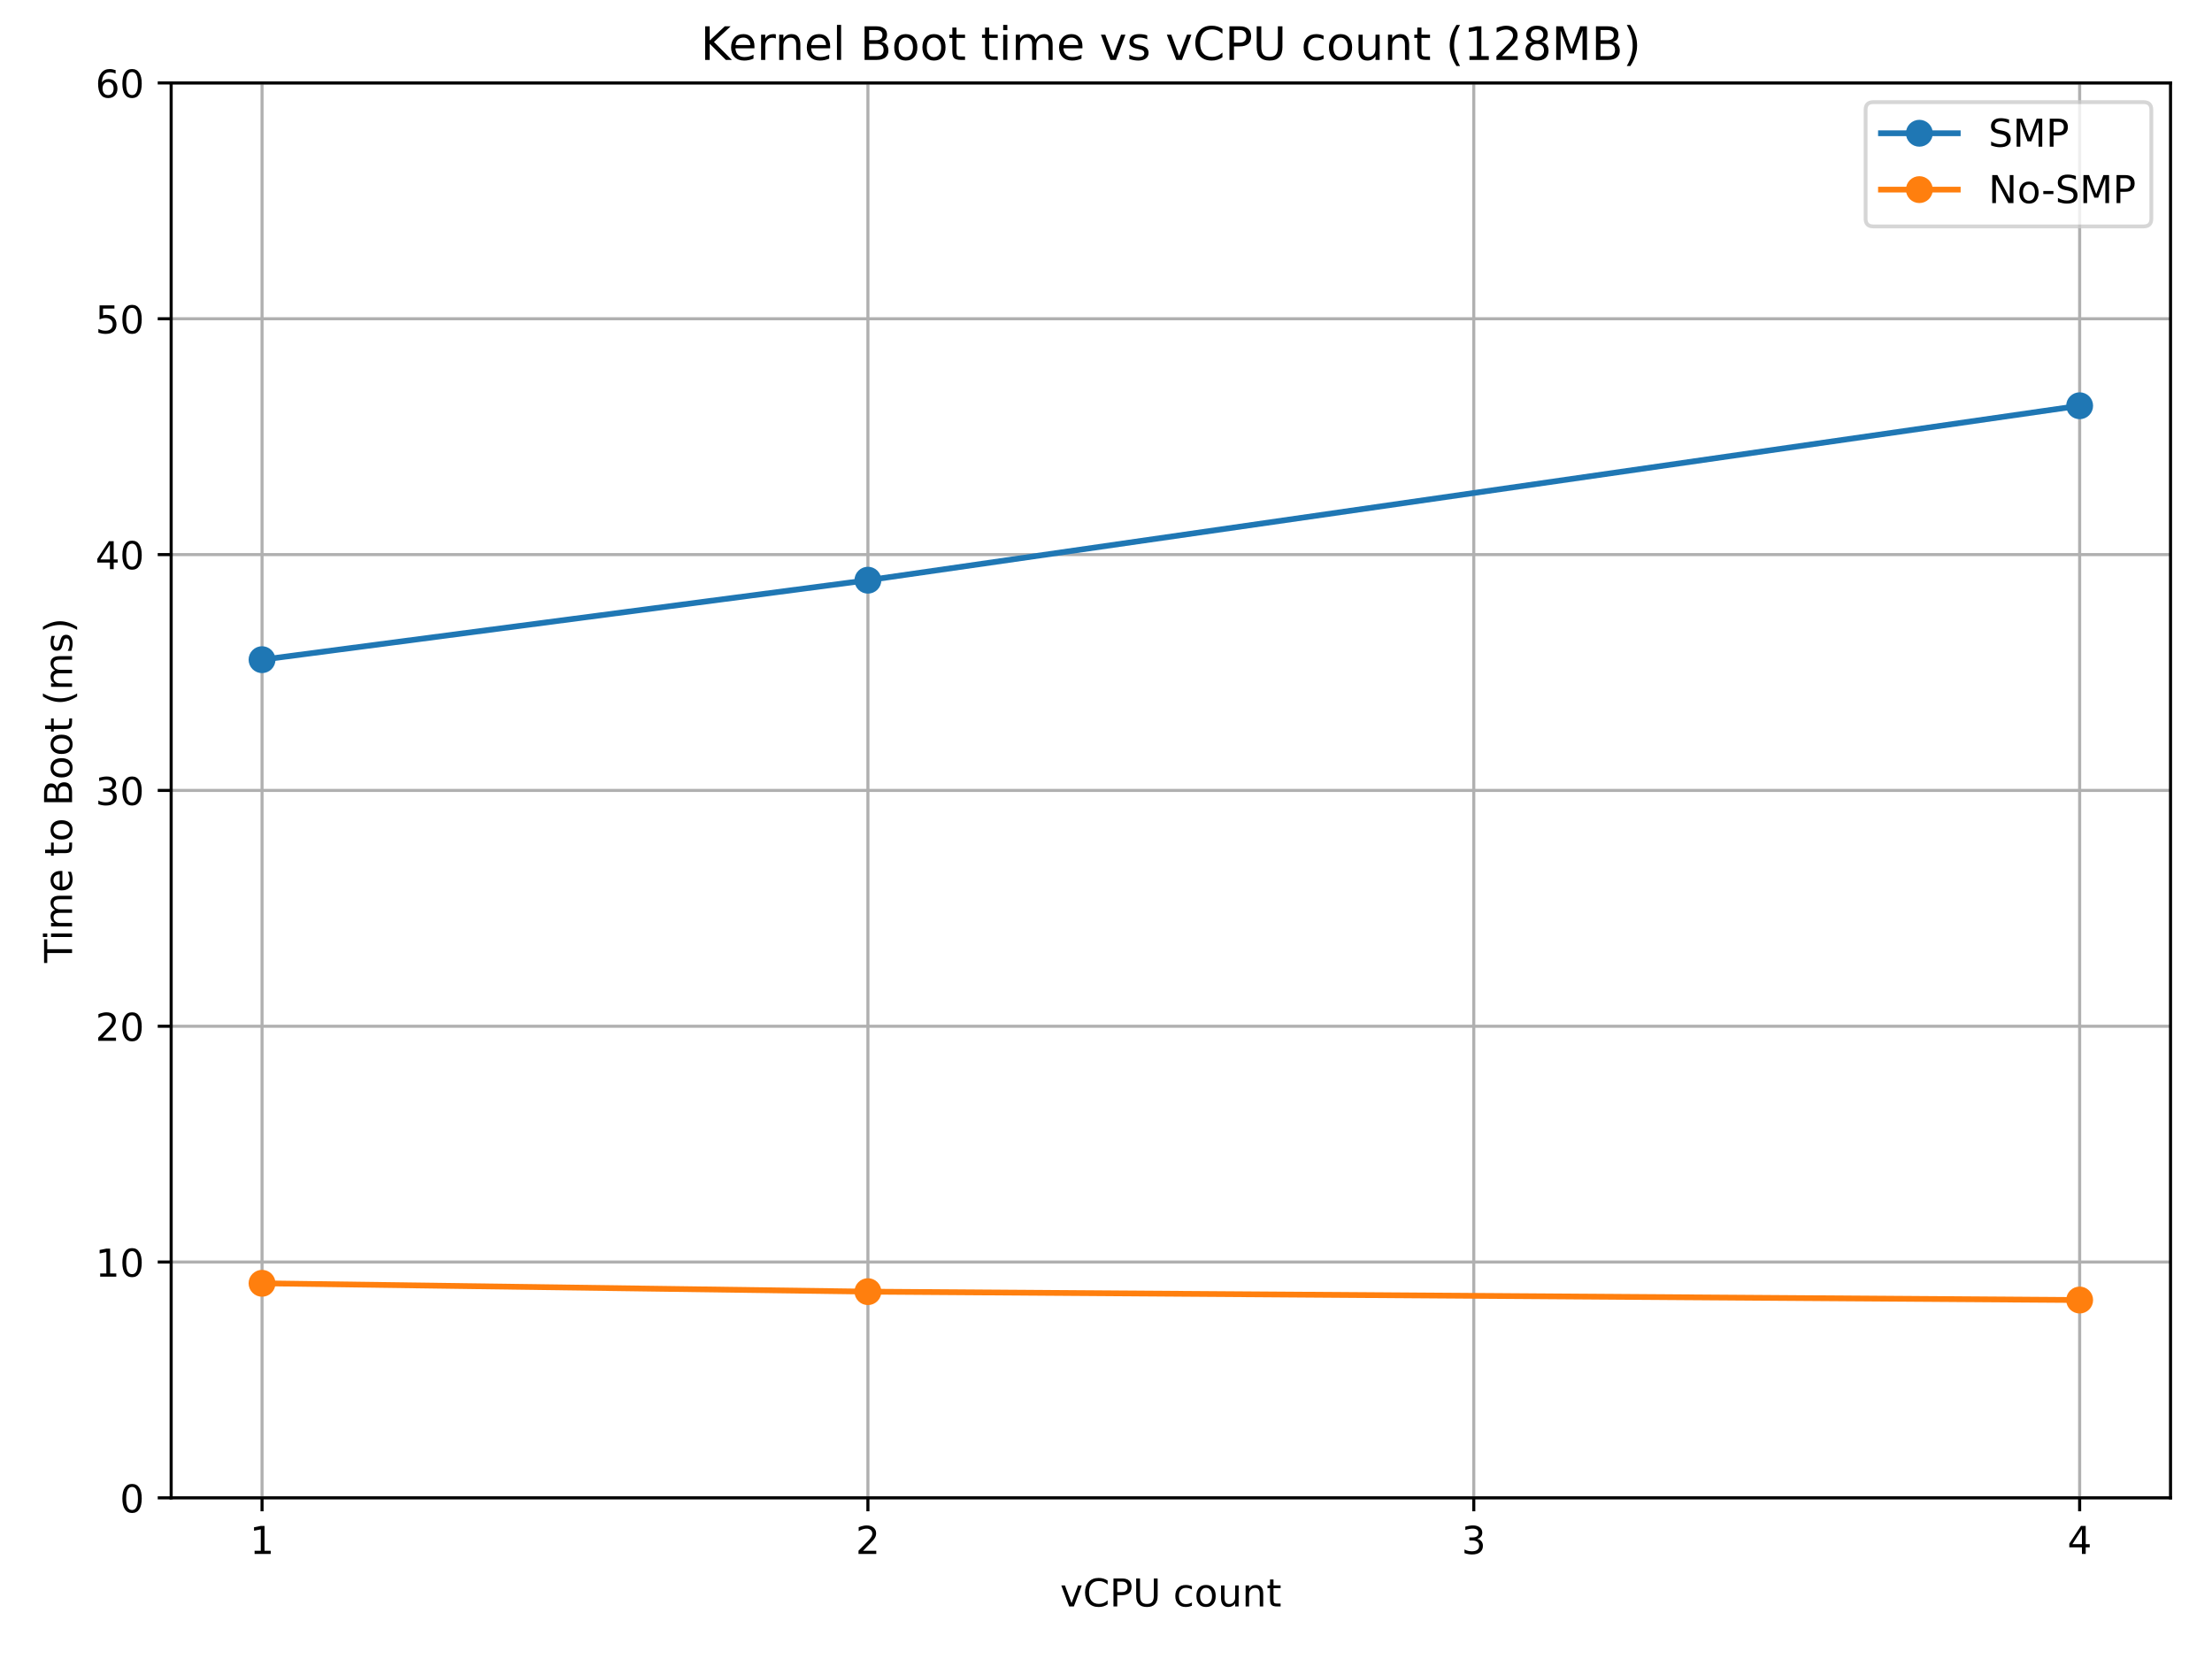
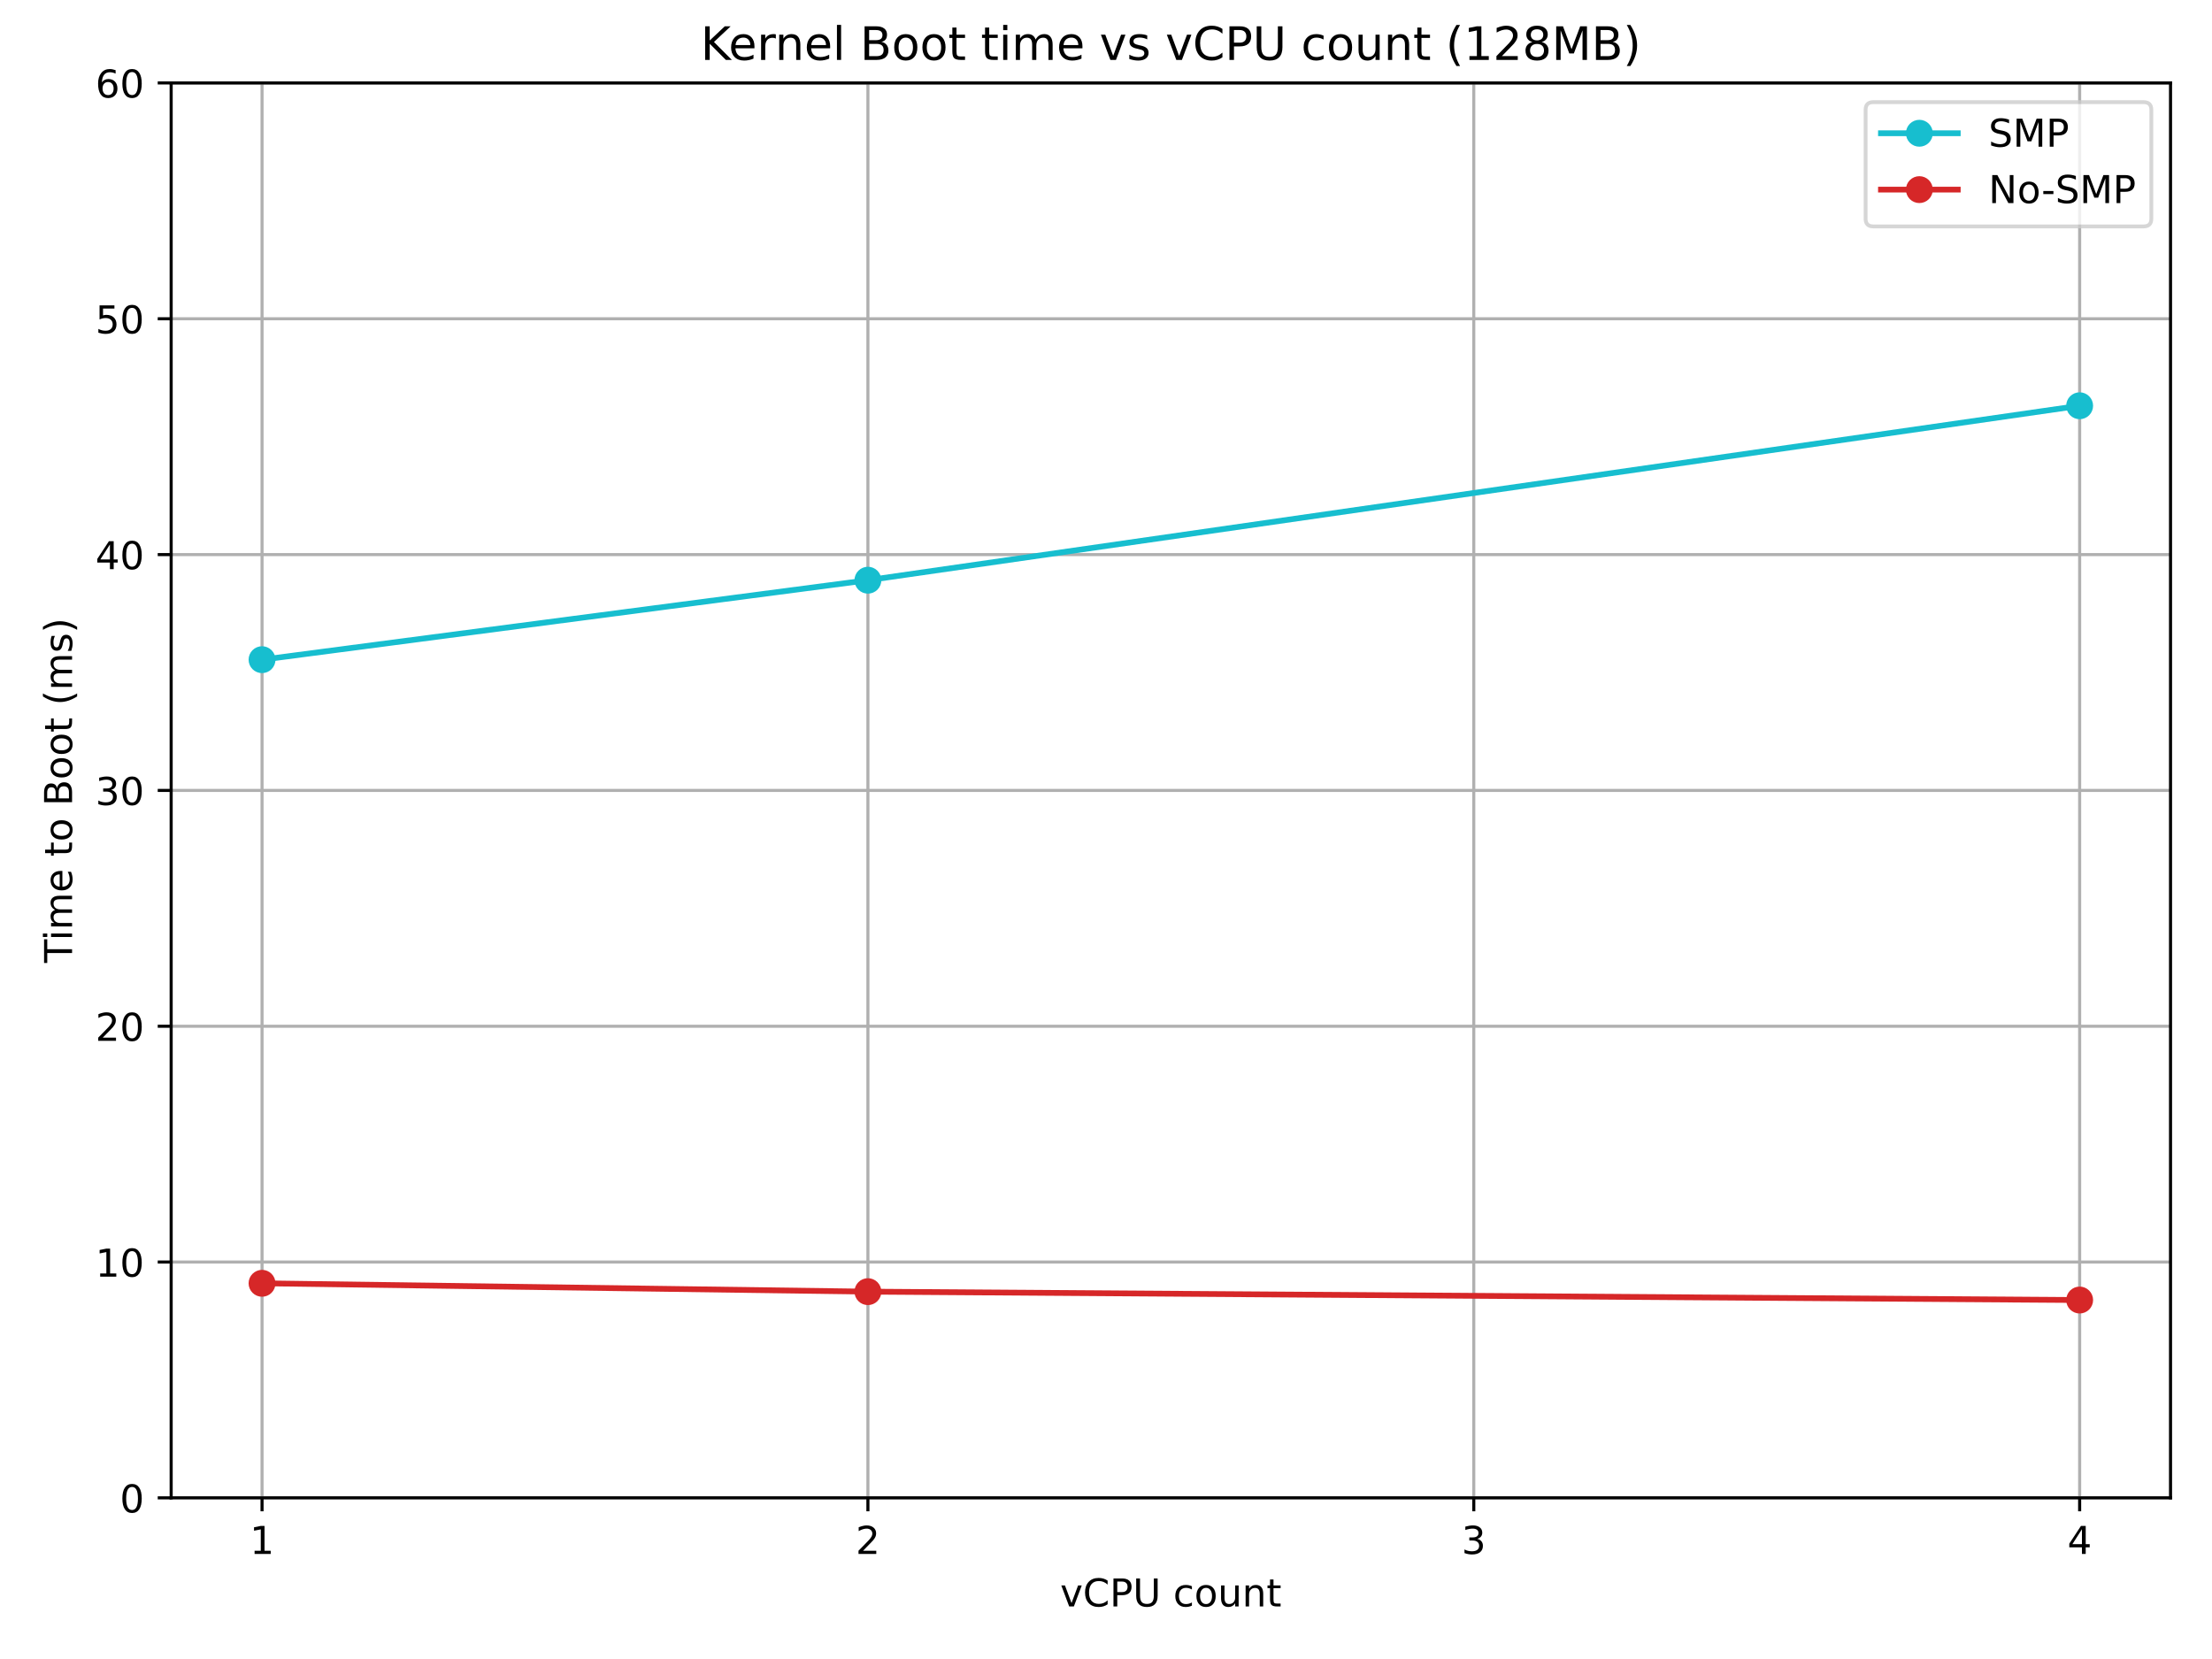
<svg xmlns="http://www.w3.org/2000/svg" xmlns:xlink="http://www.w3.org/1999/xlink" width="576pt" height="432pt" viewBox="0 0 576 432" version="1.1">
  <defs>
    <style type="text/css">*{stroke-linejoin: round; stroke-linecap: butt}</style>
  </defs>
  <g id="figure_1">
    <g id="patch_1">
      <path d="M 0 432  L 576 432  L 576 0  L 0 0  z " style="fill: #ffffff" />
    </g>
    <g id="axes_1">
      <g id="patch_2">
        <path d="M 44.57 390.04  L 565.2 390.04  L 565.2 21.6  L 44.57 21.6  z " style="fill: #ffffff" />
      </g>
      <g id="matplotlib.axis_1">
        <g id="xtick_1">
          <g id="line2d_1">
-             <path d="M 68.235 390.04  L 68.235 21.6  " clip-path="url(#paf20a3edd3)" style="fill: none; stroke: #b0b0b0; stroke-width: 0.8; stroke-linecap: square" />
+             <path d="M 68.235 390.04  L 68.235 21.6  " clip-path="url(#pc98325ce98)" style="fill: none; stroke: #b0b0b0; stroke-width: 0.8; stroke-linecap: square" />
          </g>
          <g id="line2d_2">
            <defs>
-               <path id="m9d4333f490" d="M 0 0  L 0 3.5  " style="stroke: #000000; stroke-width: 0.8" />
-             </defs>
-             <g>
-               <use xlink:href="#m9d4333f490" x="68.235" y="390.04" style="stroke: #000000; stroke-width: 0.8" />
+               <path id="m92ee75a1f6" d="M 0 0  L 0 3.5  " style="stroke: #000000; stroke-width: 0.8" />
+             </defs>
+             <g>
+               <use xlink:href="#m92ee75a1f6" x="68.235" y="390.04" style="stroke: #000000; stroke-width: 0.8" />
            </g>
          </g>
          <g id="text_1">
            <g transform="translate(65.05375 404.6384) scale(0.1 -0.1)">
              <defs>
                <path id="DejaVuSans-31" d="M 794 531  L 1825 531  L 1825 4091  L 703 3866  L 703 4441  L 1819 4666  L 2450 4666  L 2450 531  L 3481 531  L 3481 0  L 794 0  L 794 531  z " transform="scale(0.015625)" />
              </defs>
              <use xlink:href="#DejaVuSans-31" />
            </g>
          </g>
        </g>
        <g id="xtick_2">
          <g id="line2d_3">
-             <path d="M 226.002 390.04  L 226.002 21.6  " clip-path="url(#paf20a3edd3)" style="fill: none; stroke: #b0b0b0; stroke-width: 0.8; stroke-linecap: square" />
+             <path d="M 226.002 390.04  L 226.002 21.6  " clip-path="url(#pc98325ce98)" style="fill: none; stroke: #b0b0b0; stroke-width: 0.8; stroke-linecap: square" />
          </g>
          <g id="line2d_4">
            <g>
-               <use xlink:href="#m9d4333f490" x="226.002" y="390.04" style="stroke: #000000; stroke-width: 0.8" />
+               <use xlink:href="#m92ee75a1f6" x="226.002" y="390.04" style="stroke: #000000; stroke-width: 0.8" />
            </g>
          </g>
          <g id="text_2">
            <g transform="translate(222.8204 404.6384) scale(0.1 -0.1)">
              <defs>
                <path id="DejaVuSans-32" d="M 1228 531  L 3431 531  L 3431 0  L 469 0  L 469 531  Q 828 903 1448 1529  Q 2069 2156 2228 2338  Q 2531 2678 2651 2914  Q 2772 3150 2772 3378  Q 2772 3750 2511 3984  Q 2250 4219 1831 4219  Q 1534 4219 1204 4116  Q 875 4013 500 3803  L 500 4441  Q 881 4594 1212 4672  Q 1544 4750 1819 4750  Q 2544 4750 2975 4387  Q 3406 4025 3406 3419  Q 3406 3131 3298 2873  Q 3191 2616 2906 2266  Q 2828 2175 2409 1742  Q 1991 1309 1228 531  z " transform="scale(0.015625)" />
              </defs>
              <use xlink:href="#DejaVuSans-32" />
            </g>
          </g>
        </g>
        <g id="xtick_3">
          <g id="line2d_5">
-             <path d="M 383.768 390.04  L 383.768 21.6  " clip-path="url(#paf20a3edd3)" style="fill: none; stroke: #b0b0b0; stroke-width: 0.8; stroke-linecap: square" />
+             <path d="M 383.768 390.04  L 383.768 21.6  " clip-path="url(#pc98325ce98)" style="fill: none; stroke: #b0b0b0; stroke-width: 0.8; stroke-linecap: square" />
          </g>
          <g id="line2d_6">
            <g>
-               <use xlink:href="#m9d4333f490" x="383.768" y="390.04" style="stroke: #000000; stroke-width: 0.8" />
+               <use xlink:href="#m92ee75a1f6" x="383.768" y="390.04" style="stroke: #000000; stroke-width: 0.8" />
            </g>
          </g>
          <g id="text_3">
            <g transform="translate(380.5871 404.6384) scale(0.1 -0.1)">
              <defs>
                <path id="DejaVuSans-33" d="M 2597 2516  Q 3050 2419 3304 2112  Q 3559 1806 3559 1356  Q 3559 666 3084 287  Q 2609 -91 1734 -91  Q 1441 -91 1130 -33  Q 819 25 488 141  L 488 750  Q 750 597 1062 519  Q 1375 441 1716 441  Q 2309 441 2620 675  Q 2931 909 2931 1356  Q 2931 1769 2642 2001  Q 2353 2234 1838 2234  L 1294 2234  L 1294 2753  L 1863 2753  Q 2328 2753 2575 2939  Q 2822 3125 2822 3475  Q 2822 3834 2567 4026  Q 2313 4219 1838 4219  Q 1578 4219 1281 4162  Q 984 4106 628 3988  L 628 4550  Q 988 4650 1302 4700  Q 1616 4750 1894 4750  Q 2613 4750 3031 4423  Q 3450 4097 3450 3541  Q 3450 3153 3228 2886  Q 3006 2619 2597 2516  z " transform="scale(0.015625)" />
              </defs>
              <use xlink:href="#DejaVuSans-33" />
            </g>
          </g>
        </g>
        <g id="xtick_4">
          <g id="line2d_7">
-             <path d="M 541.535 390.04  L 541.535 21.6  " clip-path="url(#paf20a3edd3)" style="fill: none; stroke: #b0b0b0; stroke-width: 0.8; stroke-linecap: square" />
+             <path d="M 541.535 390.04  L 541.535 21.6  " clip-path="url(#pc98325ce98)" style="fill: none; stroke: #b0b0b0; stroke-width: 0.8; stroke-linecap: square" />
          </g>
          <g id="line2d_8">
            <g>
-               <use xlink:href="#m9d4333f490" x="541.535" y="390.04" style="stroke: #000000; stroke-width: 0.8" />
+               <use xlink:href="#m92ee75a1f6" x="541.535" y="390.04" style="stroke: #000000; stroke-width: 0.8" />
            </g>
          </g>
          <g id="text_4">
            <g transform="translate(538.3537 404.6384) scale(0.1 -0.1)">
              <defs>
                <path id="DejaVuSans-34" d="M 2419 4116  L 825 1625  L 2419 1625  L 2419 4116  z M 2253 4666  L 3047 4666  L 3047 1625  L 3713 1625  L 3713 1100  L 3047 1100  L 3047 0  L 2419 0  L 2419 1100  L 313 1100  L 313 1709  L 2253 4666  z " transform="scale(0.015625)" />
              </defs>
              <use xlink:href="#DejaVuSans-34" />
            </g>
          </g>
        </g>
        <g id="text_5">
          <g transform="translate(276.0647 418.3166) scale(0.1 -0.1)">
            <defs>
              <path id="DejaVuSans-76" d="M 191 3500  L 800 3500  L 1894 563  L 2988 3500  L 3597 3500  L 2284 0  L 1503 0  L 191 3500  z " transform="scale(0.015625)" />
              <path id="DejaVuSans-43" d="M 4122 4306  L 4122 3641  Q 3803 3938 3442 4084  Q 3081 4231 2675 4231  Q 1875 4231 1450 3742  Q 1025 3253 1025 2328  Q 1025 1406 1450 917  Q 1875 428 2675 428  Q 3081 428 3442 575  Q 3803 722 4122 1019  L 4122 359  Q 3791 134 3420 21  Q 3050 -91 2638 -91  Q 1578 -91 968 557  Q 359 1206 359 2328  Q 359 3453 968 4101  Q 1578 4750 2638 4750  Q 3056 4750 3426 4639  Q 3797 4528 4122 4306  z " transform="scale(0.015625)" />
              <path id="DejaVuSans-50" d="M 1259 4147  L 1259 2394  L 2053 2394  Q 2494 2394 2734 2622  Q 2975 2850 2975 3272  Q 2975 3691 2734 3919  Q 2494 4147 2053 4147  L 1259 4147  z M 628 4666  L 2053 4666  Q 2838 4666 3239 4311  Q 3641 3956 3641 3272  Q 3641 2581 3239 2228  Q 2838 1875 2053 1875  L 1259 1875  L 1259 0  L 628 0  L 628 4666  z " transform="scale(0.015625)" />
              <path id="DejaVuSans-55" d="M 556 4666  L 1191 4666  L 1191 1831  Q 1191 1081 1462 751  Q 1734 422 2344 422  Q 2950 422 3222 751  Q 3494 1081 3494 1831  L 3494 4666  L 4128 4666  L 4128 1753  Q 4128 841 3676 375  Q 3225 -91 2344 -91  Q 1459 -91 1007 375  Q 556 841 556 1753  L 556 4666  z " transform="scale(0.015625)" />
              <path id="DejaVuSans-20" transform="scale(0.015625)" />
              <path id="DejaVuSans-63" d="M 3122 3366  L 3122 2828  Q 2878 2963 2633 3030  Q 2388 3097 2138 3097  Q 1578 3097 1268 2742  Q 959 2388 959 1747  Q 959 1106 1268 751  Q 1578 397 2138 397  Q 2388 397 2633 464  Q 2878 531 3122 666  L 3122 134  Q 2881 22 2623 -34  Q 2366 -91 2075 -91  Q 1284 -91 818 406  Q 353 903 353 1747  Q 353 2603 823 3093  Q 1294 3584 2113 3584  Q 2378 3584 2631 3529  Q 2884 3475 3122 3366  z " transform="scale(0.015625)" />
              <path id="DejaVuSans-6f" d="M 1959 3097  Q 1497 3097 1228 2736  Q 959 2375 959 1747  Q 959 1119 1226 758  Q 1494 397 1959 397  Q 2419 397 2687 759  Q 2956 1122 2956 1747  Q 2956 2369 2687 2733  Q 2419 3097 1959 3097  z M 1959 3584  Q 2709 3584 3137 3096  Q 3566 2609 3566 1747  Q 3566 888 3137 398  Q 2709 -91 1959 -91  Q 1206 -91 779 398  Q 353 888 353 1747  Q 353 2609 779 3096  Q 1206 3584 1959 3584  z " transform="scale(0.015625)" />
              <path id="DejaVuSans-75" d="M 544 1381  L 544 3500  L 1119 3500  L 1119 1403  Q 1119 906 1312 657  Q 1506 409 1894 409  Q 2359 409 2629 706  Q 2900 1003 2900 1516  L 2900 3500  L 3475 3500  L 3475 0  L 2900 0  L 2900 538  Q 2691 219 2414 64  Q 2138 -91 1772 -91  Q 1169 -91 856 284  Q 544 659 544 1381  z M 1991 3584  L 1991 3584  z " transform="scale(0.015625)" />
              <path id="DejaVuSans-6e" d="M 3513 2113  L 3513 0  L 2938 0  L 2938 2094  Q 2938 2591 2744 2837  Q 2550 3084 2163 3084  Q 1697 3084 1428 2787  Q 1159 2491 1159 1978  L 1159 0  L 581 0  L 581 3500  L 1159 3500  L 1159 2956  Q 1366 3272 1645 3428  Q 1925 3584 2291 3584  Q 2894 3584 3203 3211  Q 3513 2838 3513 2113  z " transform="scale(0.015625)" />
              <path id="DejaVuSans-74" d="M 1172 4494  L 1172 3500  L 2356 3500  L 2356 3053  L 1172 3053  L 1172 1153  Q 1172 725 1289 603  Q 1406 481 1766 481  L 2356 481  L 2356 0  L 1766 0  Q 1100 0 847 248  Q 594 497 594 1153  L 594 3053  L 172 3053  L 172 3500  L 594 3500  L 594 4494  L 1172 4494  z " transform="scale(0.015625)" />
            </defs>
            <use xlink:href="#DejaVuSans-76" />
            <use xlink:href="#DejaVuSans-43" x="59.18" />
            <use xlink:href="#DejaVuSans-50" x="129.004" />
            <use xlink:href="#DejaVuSans-55" x="189.307" />
            <use xlink:href="#DejaVuSans-20" x="262.5" />
            <use xlink:href="#DejaVuSans-63" x="294.287" />
            <use xlink:href="#DejaVuSans-6f" x="349.268" />
            <use xlink:href="#DejaVuSans-75" x="410.449" />
            <use xlink:href="#DejaVuSans-6e" x="473.828" />
            <use xlink:href="#DejaVuSans-74" x="537.207" />
          </g>
        </g>
      </g>
      <g id="matplotlib.axis_2">
        <g id="ytick_1">
          <g id="line2d_9">
-             <path d="M 44.57 390.04  L 565.2 390.04  " clip-path="url(#paf20a3edd3)" style="fill: none; stroke: #b0b0b0; stroke-width: 0.8; stroke-linecap: square" />
+             <path d="M 44.57 390.04  L 565.2 390.04  " clip-path="url(#pc98325ce98)" style="fill: none; stroke: #b0b0b0; stroke-width: 0.8; stroke-linecap: square" />
          </g>
          <g id="line2d_10">
            <defs>
-               <path id="m19a4d8e520" d="M 0 0  L -3.5 0  " style="stroke: #000000; stroke-width: 0.8" />
-             </defs>
-             <g>
-               <use xlink:href="#m19a4d8e520" x="44.57" y="390.04" style="stroke: #000000; stroke-width: 0.8" />
+               <path id="m8854518a42" d="M 0 0  L -3.5 0  " style="stroke: #000000; stroke-width: 0.8" />
+             </defs>
+             <g>
+               <use xlink:href="#m8854518a42" x="44.57" y="390.04" style="stroke: #000000; stroke-width: 0.8" />
            </g>
          </g>
          <g id="text_6">
            <g transform="translate(31.2075 393.8392) scale(0.1 -0.1)">
              <defs>
                <path id="DejaVuSans-30" d="M 2034 4250  Q 1547 4250 1301 3770  Q 1056 3291 1056 2328  Q 1056 1369 1301 889  Q 1547 409 2034 409  Q 2525 409 2770 889  Q 3016 1369 3016 2328  Q 3016 3291 2770 3770  Q 2525 4250 2034 4250  z M 2034 4750  Q 2819 4750 3233 4129  Q 3647 3509 3647 2328  Q 3647 1150 3233 529  Q 2819 -91 2034 -91  Q 1250 -91 836 529  Q 422 1150 422 2328  Q 422 3509 836 4129  Q 1250 4750 2034 4750  z " transform="scale(0.015625)" />
              </defs>
              <use xlink:href="#DejaVuSans-30" />
            </g>
          </g>
        </g>
        <g id="ytick_2">
          <g id="line2d_11">
-             <path d="M 44.57 328.633  L 565.2 328.633  " clip-path="url(#paf20a3edd3)" style="fill: none; stroke: #b0b0b0; stroke-width: 0.8; stroke-linecap: square" />
+             <path d="M 44.57 328.633  L 565.2 328.633  " clip-path="url(#pc98325ce98)" style="fill: none; stroke: #b0b0b0; stroke-width: 0.8; stroke-linecap: square" />
          </g>
          <g id="line2d_12">
            <g>
-               <use xlink:href="#m19a4d8e520" x="44.57" y="328.633" style="stroke: #000000; stroke-width: 0.8" />
+               <use xlink:href="#m8854518a42" x="44.57" y="328.633" style="stroke: #000000; stroke-width: 0.8" />
            </g>
          </g>
          <g id="text_7">
            <g transform="translate(24.845 332.4326) scale(0.1 -0.1)">
              <use xlink:href="#DejaVuSans-31" />
              <use xlink:href="#DejaVuSans-30" x="63.623" />
            </g>
          </g>
        </g>
        <g id="ytick_3">
          <g id="line2d_13">
-             <path d="M 44.57 267.227  L 565.2 267.227  " clip-path="url(#paf20a3edd3)" style="fill: none; stroke: #b0b0b0; stroke-width: 0.8; stroke-linecap: square" />
+             <path d="M 44.57 267.227  L 565.2 267.227  " clip-path="url(#pc98325ce98)" style="fill: none; stroke: #b0b0b0; stroke-width: 0.8; stroke-linecap: square" />
          </g>
          <g id="line2d_14">
            <g>
-               <use xlink:href="#m19a4d8e520" x="44.57" y="267.227" style="stroke: #000000; stroke-width: 0.8" />
+               <use xlink:href="#m8854518a42" x="44.57" y="267.227" style="stroke: #000000; stroke-width: 0.8" />
            </g>
          </g>
          <g id="text_8">
            <g transform="translate(24.845 271.0259) scale(0.1 -0.1)">
              <use xlink:href="#DejaVuSans-32" />
              <use xlink:href="#DejaVuSans-30" x="63.623" />
            </g>
          </g>
        </g>
        <g id="ytick_4">
          <g id="line2d_15">
-             <path d="M 44.57 205.82  L 565.2 205.82  " clip-path="url(#paf20a3edd3)" style="fill: none; stroke: #b0b0b0; stroke-width: 0.8; stroke-linecap: square" />
+             <path d="M 44.57 205.82  L 565.2 205.82  " clip-path="url(#pc98325ce98)" style="fill: none; stroke: #b0b0b0; stroke-width: 0.8; stroke-linecap: square" />
          </g>
          <g id="line2d_16">
            <g>
-               <use xlink:href="#m19a4d8e520" x="44.57" y="205.82" style="stroke: #000000; stroke-width: 0.8" />
+               <use xlink:href="#m8854518a42" x="44.57" y="205.82" style="stroke: #000000; stroke-width: 0.8" />
            </g>
          </g>
          <g id="text_9">
            <g transform="translate(24.845 209.6192) scale(0.1 -0.1)">
              <use xlink:href="#DejaVuSans-33" />
              <use xlink:href="#DejaVuSans-30" x="63.623" />
            </g>
          </g>
        </g>
        <g id="ytick_5">
          <g id="line2d_17">
-             <path d="M 44.57 144.413  L 565.2 144.413  " clip-path="url(#paf20a3edd3)" style="fill: none; stroke: #b0b0b0; stroke-width: 0.8; stroke-linecap: square" />
+             <path d="M 44.57 144.413  L 565.2 144.413  " clip-path="url(#pc98325ce98)" style="fill: none; stroke: #b0b0b0; stroke-width: 0.8; stroke-linecap: square" />
          </g>
          <g id="line2d_18">
            <g>
-               <use xlink:href="#m19a4d8e520" x="44.57" y="144.413" style="stroke: #000000; stroke-width: 0.8" />
+               <use xlink:href="#m8854518a42" x="44.57" y="144.413" style="stroke: #000000; stroke-width: 0.8" />
            </g>
          </g>
          <g id="text_10">
            <g transform="translate(24.845 148.2126) scale(0.1 -0.1)">
              <use xlink:href="#DejaVuSans-34" />
              <use xlink:href="#DejaVuSans-30" x="63.623" />
            </g>
          </g>
        </g>
        <g id="ytick_6">
          <g id="line2d_19">
-             <path d="M 44.57 83.007  L 565.2 83.007  " clip-path="url(#paf20a3edd3)" style="fill: none; stroke: #b0b0b0; stroke-width: 0.8; stroke-linecap: square" />
+             <path d="M 44.57 83.007  L 565.2 83.007  " clip-path="url(#pc98325ce98)" style="fill: none; stroke: #b0b0b0; stroke-width: 0.8; stroke-linecap: square" />
          </g>
          <g id="line2d_20">
            <g>
-               <use xlink:href="#m19a4d8e520" x="44.57" y="83.007" style="stroke: #000000; stroke-width: 0.8" />
+               <use xlink:href="#m8854518a42" x="44.57" y="83.007" style="stroke: #000000; stroke-width: 0.8" />
            </g>
          </g>
          <g id="text_11">
            <g transform="translate(24.845 86.80589) scale(0.1 -0.1)">
              <defs>
                <path id="DejaVuSans-35" d="M 691 4666  L 3169 4666  L 3169 4134  L 1269 4134  L 1269 2991  Q 1406 3038 1543 3061  Q 1681 3084 1819 3084  Q 2600 3084 3056 2656  Q 3513 2228 3513 1497  Q 3513 744 3044 326  Q 2575 -91 1722 -91  Q 1428 -91 1123 -41  Q 819 9 494 109  L 494 744  Q 775 591 1075 516  Q 1375 441 1709 441  Q 2250 441 2565 725  Q 2881 1009 2881 1497  Q 2881 1984 2565 2268  Q 2250 2553 1709 2553  Q 1456 2553 1204 2497  Q 953 2441 691 2322  L 691 4666  z " transform="scale(0.015625)" />
              </defs>
              <use xlink:href="#DejaVuSans-35" />
              <use xlink:href="#DejaVuSans-30" x="63.623" />
            </g>
          </g>
        </g>
        <g id="ytick_7">
          <g id="line2d_21">
-             <path d="M 44.57 21.6  L 565.2 21.6  " clip-path="url(#paf20a3edd3)" style="fill: none; stroke: #b0b0b0; stroke-width: 0.8; stroke-linecap: square" />
+             <path d="M 44.57 21.6  L 565.2 21.6  " clip-path="url(#pc98325ce98)" style="fill: none; stroke: #b0b0b0; stroke-width: 0.8; stroke-linecap: square" />
          </g>
          <g id="line2d_22">
            <g>
-               <use xlink:href="#m19a4d8e520" x="44.57" y="21.6" style="stroke: #000000; stroke-width: 0.8" />
+               <use xlink:href="#m8854518a42" x="44.57" y="21.6" style="stroke: #000000; stroke-width: 0.8" />
            </g>
          </g>
          <g id="text_12">
            <g transform="translate(24.845 25.39922) scale(0.1 -0.1)">
              <defs>
                <path id="DejaVuSans-36" d="M 2113 2584  Q 1688 2584 1439 2293  Q 1191 2003 1191 1497  Q 1191 994 1439 701  Q 1688 409 2113 409  Q 2538 409 2786 701  Q 3034 994 3034 1497  Q 3034 2003 2786 2293  Q 2538 2584 2113 2584  z M 3366 4563  L 3366 3988  Q 3128 4100 2886 4159  Q 2644 4219 2406 4219  Q 1781 4219 1451 3797  Q 1122 3375 1075 2522  Q 1259 2794 1537 2939  Q 1816 3084 2150 3084  Q 2853 3084 3261 2657  Q 3669 2231 3669 1497  Q 3669 778 3244 343  Q 2819 -91 2113 -91  Q 1303 -91 875 529  Q 447 1150 447 2328  Q 447 3434 972 4092  Q 1497 4750 2381 4750  Q 2619 4750 2861 4703  Q 3103 4656 3366 4563  z " transform="scale(0.015625)" />
              </defs>
              <use xlink:href="#DejaVuSans-36" />
              <use xlink:href="#DejaVuSans-30" x="63.623" />
            </g>
          </g>
        </g>
        <g id="text_13">
          <g transform="translate(18.76531 250.7262) rotate(-90) scale(0.1 -0.1)">
            <defs>
              <path id="DejaVuSans-54" d="M -19 4666  L 3928 4666  L 3928 4134  L 2272 4134  L 2272 0  L 1638 0  L 1638 4134  L -19 4134  L -19 4666  z " transform="scale(0.015625)" />
              <path id="DejaVuSans-69" d="M 603 3500  L 1178 3500  L 1178 0  L 603 0  L 603 3500  z M 603 4863  L 1178 4863  L 1178 4134  L 603 4134  L 603 4863  z " transform="scale(0.015625)" />
              <path id="DejaVuSans-6d" d="M 3328 2828  Q 3544 3216 3844 3400  Q 4144 3584 4550 3584  Q 5097 3584 5394 3201  Q 5691 2819 5691 2113  L 5691 0  L 5113 0  L 5113 2094  Q 5113 2597 4934 2840  Q 4756 3084 4391 3084  Q 3944 3084 3684 2787  Q 3425 2491 3425 1978  L 3425 0  L 2847 0  L 2847 2094  Q 2847 2600 2669 2842  Q 2491 3084 2119 3084  Q 1678 3084 1418 2786  Q 1159 2488 1159 1978  L 1159 0  L 581 0  L 581 3500  L 1159 3500  L 1159 2956  Q 1356 3278 1631 3431  Q 1906 3584 2284 3584  Q 2666 3584 2933 3390  Q 3200 3197 3328 2828  z " transform="scale(0.015625)" />
              <path id="DejaVuSans-65" d="M 3597 1894  L 3597 1613  L 953 1613  Q 991 1019 1311 708  Q 1631 397 2203 397  Q 2534 397 2845 478  Q 3156 559 3463 722  L 3463 178  Q 3153 47 2828 -22  Q 2503 -91 2169 -91  Q 1331 -91 842 396  Q 353 884 353 1716  Q 353 2575 817 3079  Q 1281 3584 2069 3584  Q 2775 3584 3186 3129  Q 3597 2675 3597 1894  z M 3022 2063  Q 3016 2534 2758 2815  Q 2500 3097 2075 3097  Q 1594 3097 1305 2825  Q 1016 2553 972 2059  L 3022 2063  z " transform="scale(0.015625)" />
              <path id="DejaVuSans-42" d="M 1259 2228  L 1259 519  L 2272 519  Q 2781 519 3026 730  Q 3272 941 3272 1375  Q 3272 1813 3026 2020  Q 2781 2228 2272 2228  L 1259 2228  z M 1259 4147  L 1259 2741  L 2194 2741  Q 2656 2741 2882 2914  Q 3109 3088 3109 3444  Q 3109 3797 2882 3972  Q 2656 4147 2194 4147  L 1259 4147  z M 628 4666  L 2241 4666  Q 2963 4666 3353 4366  Q 3744 4066 3744 3513  Q 3744 3084 3544 2831  Q 3344 2578 2956 2516  Q 3422 2416 3680 2098  Q 3938 1781 3938 1306  Q 3938 681 3513 340  Q 3088 0 2303 0  L 628 0  L 628 4666  z " transform="scale(0.015625)" />
              <path id="DejaVuSans-28" d="M 1984 4856  Q 1566 4138 1362 3434  Q 1159 2731 1159 2009  Q 1159 1288 1364 580  Q 1569 -128 1984 -844  L 1484 -844  Q 1016 -109 783 600  Q 550 1309 550 2009  Q 550 2706 781 3412  Q 1013 4119 1484 4856  L 1984 4856  z " transform="scale(0.015625)" />
              <path id="DejaVuSans-73" d="M 2834 3397  L 2834 2853  Q 2591 2978 2328 3040  Q 2066 3103 1784 3103  Q 1356 3103 1142 2972  Q 928 2841 928 2578  Q 928 2378 1081 2264  Q 1234 2150 1697 2047  L 1894 2003  Q 2506 1872 2764 1633  Q 3022 1394 3022 966  Q 3022 478 2636 193  Q 2250 -91 1575 -91  Q 1294 -91 989 -36  Q 684 19 347 128  L 347 722  Q 666 556 975 473  Q 1284 391 1588 391  Q 1994 391 2212 530  Q 2431 669 2431 922  Q 2431 1156 2273 1281  Q 2116 1406 1581 1522  L 1381 1569  Q 847 1681 609 1914  Q 372 2147 372 2553  Q 372 3047 722 3315  Q 1072 3584 1716 3584  Q 2034 3584 2315 3537  Q 2597 3491 2834 3397  z " transform="scale(0.015625)" />
              <path id="DejaVuSans-29" d="M 513 4856  L 1013 4856  Q 1481 4119 1714 3412  Q 1947 2706 1947 2009  Q 1947 1309 1714 600  Q 1481 -109 1013 -844  L 513 -844  Q 928 -128 1133 580  Q 1338 1288 1338 2009  Q 1338 2731 1133 3434  Q 928 4138 513 4856  z " transform="scale(0.015625)" />
            </defs>
            <use xlink:href="#DejaVuSans-54" />
            <use xlink:href="#DejaVuSans-69" x="57.959" />
            <use xlink:href="#DejaVuSans-6d" x="85.742" />
            <use xlink:href="#DejaVuSans-65" x="183.154" />
            <use xlink:href="#DejaVuSans-20" x="244.678" />
            <use xlink:href="#DejaVuSans-74" x="276.465" />
            <use xlink:href="#DejaVuSans-6f" x="315.674" />
            <use xlink:href="#DejaVuSans-20" x="376.855" />
            <use xlink:href="#DejaVuSans-42" x="408.643" />
            <use xlink:href="#DejaVuSans-6f" x="477.246" />
            <use xlink:href="#DejaVuSans-6f" x="538.428" />
            <use xlink:href="#DejaVuSans-74" x="599.609" />
            <use xlink:href="#DejaVuSans-20" x="638.818" />
            <use xlink:href="#DejaVuSans-28" x="670.605" />
            <use xlink:href="#DejaVuSans-6d" x="709.619" />
            <use xlink:href="#DejaVuSans-73" x="807.031" />
            <use xlink:href="#DejaVuSans-29" x="859.131" />
          </g>
        </g>
      </g>
      <g id="line2d_23">
-         <path d="M 68.235 171.779  L 226.002 151.082  L 541.535 105.658  " clip-path="url(#paf20a3edd3)" style="fill: none; stroke: #1f77b4; stroke-width: 1.5; stroke-linecap: square" />
+         <path d="M 68.235 171.779  L 226.002 151.082  L 541.535 105.658  " clip-path="url(#pc98325ce98)" style="fill: none; stroke: #17becf; stroke-width: 1.5; stroke-linecap: square" />
        <defs>
-           <path id="m201d8fd1d1" d="M 0 3  C 0.796 3 1.559 2.684 2.121 2.121  C 2.684 1.559 3 0.796 3 0  C 3 -0.796 2.684 -1.559 2.121 -2.121  C 1.559 -2.684 0.796 -3 0 -3  C -0.796 -3 -1.559 -2.684 -2.121 -2.121  C -2.684 -1.559 -3 -0.796 -3 0  C -3 0.796 -2.684 1.559 -2.121 2.121  C -1.559 2.684 -0.796 3 0 3  z " style="stroke: #1f77b4" />
+           <path id="m9b4db4b205" d="M 0 3  C 0.796 3 1.559 2.684 2.121 2.121  C 2.684 1.559 3 0.796 3 0  C 3 -0.796 2.684 -1.559 2.121 -2.121  C 1.559 -2.684 0.796 -3 0 -3  C -0.796 -3 -1.559 -2.684 -2.121 -2.121  C -2.684 -1.559 -3 -0.796 -3 0  C -3 0.796 -2.684 1.559 -2.121 2.121  C -1.559 2.684 -0.796 3 0 3  z " style="stroke: #17becf" />
        </defs>
-         <g clip-path="url(#paf20a3edd3)">
-           <use xlink:href="#m201d8fd1d1" x="68.235" y="171.779" style="fill: #1f77b4; stroke: #1f77b4" />
-           <use xlink:href="#m201d8fd1d1" x="226.002" y="151.082" style="fill: #1f77b4; stroke: #1f77b4" />
-           <use xlink:href="#m201d8fd1d1" x="541.535" y="105.658" style="fill: #1f77b4; stroke: #1f77b4" />
+         <g clip-path="url(#pc98325ce98)">
+           <use xlink:href="#m9b4db4b205" x="68.235" y="171.779" style="fill: #17becf; stroke: #17becf" />
+           <use xlink:href="#m9b4db4b205" x="226.002" y="151.082" style="fill: #17becf; stroke: #17becf" />
+           <use xlink:href="#m9b4db4b205" x="541.535" y="105.658" style="fill: #17becf; stroke: #17becf" />
        </g>
      </g>
      <g id="line2d_24">
-         <path d="M 68.235 334.168  L 226.002 336.343  L 541.535 338.528  " clip-path="url(#paf20a3edd3)" style="fill: none; stroke: #ff7f0e; stroke-width: 1.5; stroke-linecap: square" />
+         <path d="M 68.235 334.168  L 226.002 336.343  L 541.535 338.528  " clip-path="url(#pc98325ce98)" style="fill: none; stroke: #d62728; stroke-width: 1.5; stroke-linecap: square" />
        <defs>
-           <path id="md0838afa21" d="M 0 3  C 0.796 3 1.559 2.684 2.121 2.121  C 2.684 1.559 3 0.796 3 0  C 3 -0.796 2.684 -1.559 2.121 -2.121  C 1.559 -2.684 0.796 -3 0 -3  C -0.796 -3 -1.559 -2.684 -2.121 -2.121  C -2.684 -1.559 -3 -0.796 -3 0  C -3 0.796 -2.684 1.559 -2.121 2.121  C -1.559 2.684 -0.796 3 0 3  z " style="stroke: #ff7f0e" />
+           <path id="mecdd5b84f4" d="M 0 3  C 0.796 3 1.559 2.684 2.121 2.121  C 2.684 1.559 3 0.796 3 0  C 3 -0.796 2.684 -1.559 2.121 -2.121  C 1.559 -2.684 0.796 -3 0 -3  C -0.796 -3 -1.559 -2.684 -2.121 -2.121  C -2.684 -1.559 -3 -0.796 -3 0  C -3 0.796 -2.684 1.559 -2.121 2.121  C -1.559 2.684 -0.796 3 0 3  z " style="stroke: #d62728" />
        </defs>
-         <g clip-path="url(#paf20a3edd3)">
-           <use xlink:href="#md0838afa21" x="68.235" y="334.168" style="fill: #ff7f0e; stroke: #ff7f0e" />
-           <use xlink:href="#md0838afa21" x="226.002" y="336.343" style="fill: #ff7f0e; stroke: #ff7f0e" />
-           <use xlink:href="#md0838afa21" x="541.535" y="338.528" style="fill: #ff7f0e; stroke: #ff7f0e" />
+         <g clip-path="url(#pc98325ce98)">
+           <use xlink:href="#mecdd5b84f4" x="68.235" y="334.168" style="fill: #d62728; stroke: #d62728" />
+           <use xlink:href="#mecdd5b84f4" x="226.002" y="336.343" style="fill: #d62728; stroke: #d62728" />
+           <use xlink:href="#mecdd5b84f4" x="541.535" y="338.528" style="fill: #d62728; stroke: #d62728" />
        </g>
      </g>
      <g id="patch_3">
        <path d="M 44.57 390.04  L 44.57 21.6  " style="fill: none; stroke: #000000; stroke-width: 0.8; stroke-linejoin: miter; stroke-linecap: square" />
      </g>
      <g id="patch_4">
        <path d="M 565.2 390.04  L 565.2 21.6  " style="fill: none; stroke: #000000; stroke-width: 0.8; stroke-linejoin: miter; stroke-linecap: square" />
      </g>
      <g id="patch_5">
        <path d="M 44.57 390.04  L 565.2 390.04  " style="fill: none; stroke: #000000; stroke-width: 0.8; stroke-linejoin: miter; stroke-linecap: square" />
      </g>
      <g id="patch_6">
        <path d="M 44.57 21.6  L 565.2 21.6  " style="fill: none; stroke: #000000; stroke-width: 0.8; stroke-linejoin: miter; stroke-linecap: square" />
      </g>
      <g id="text_14">
        <g transform="translate(182.4456 15.6) scale(0.12 -0.12)">
          <defs>
            <path id="DejaVuSans-4b" d="M 628 4666  L 1259 4666  L 1259 2694  L 3353 4666  L 4166 4666  L 1850 2491  L 4331 0  L 3500 0  L 1259 2247  L 1259 0  L 628 0  L 628 4666  z " transform="scale(0.015625)" />
            <path id="DejaVuSans-72" d="M 2631 2963  Q 2534 3019 2420 3045  Q 2306 3072 2169 3072  Q 1681 3072 1420 2755  Q 1159 2438 1159 1844  L 1159 0  L 581 0  L 581 3500  L 1159 3500  L 1159 2956  Q 1341 3275 1631 3429  Q 1922 3584 2338 3584  Q 2397 3584 2469 3576  Q 2541 3569 2628 3553  L 2631 2963  z " transform="scale(0.015625)" />
            <path id="DejaVuSans-6c" d="M 603 4863  L 1178 4863  L 1178 0  L 603 0  L 603 4863  z " transform="scale(0.015625)" />
            <path id="DejaVuSans-38" d="M 2034 2216  Q 1584 2216 1326 1975  Q 1069 1734 1069 1313  Q 1069 891 1326 650  Q 1584 409 2034 409  Q 2484 409 2743 651  Q 3003 894 3003 1313  Q 3003 1734 2745 1975  Q 2488 2216 2034 2216  z M 1403 2484  Q 997 2584 770 2862  Q 544 3141 544 3541  Q 544 4100 942 4425  Q 1341 4750 2034 4750  Q 2731 4750 3128 4425  Q 3525 4100 3525 3541  Q 3525 3141 3298 2862  Q 3072 2584 2669 2484  Q 3125 2378 3379 2068  Q 3634 1759 3634 1313  Q 3634 634 3220 271  Q 2806 -91 2034 -91  Q 1263 -91 848 271  Q 434 634 434 1313  Q 434 1759 690 2068  Q 947 2378 1403 2484  z M 1172 3481  Q 1172 3119 1398 2916  Q 1625 2713 2034 2713  Q 2441 2713 2670 2916  Q 2900 3119 2900 3481  Q 2900 3844 2670 4047  Q 2441 4250 2034 4250  Q 1625 4250 1398 4047  Q 1172 3844 1172 3481  z " transform="scale(0.015625)" />
            <path id="DejaVuSans-4d" d="M 628 4666  L 1569 4666  L 2759 1491  L 3956 4666  L 4897 4666  L 4897 0  L 4281 0  L 4281 4097  L 3078 897  L 2444 897  L 1241 4097  L 1241 0  L 628 0  L 628 4666  z " transform="scale(0.015625)" />
          </defs>
          <use xlink:href="#DejaVuSans-4b" />
          <use xlink:href="#DejaVuSans-65" x="60.576" />
          <use xlink:href="#DejaVuSans-72" x="122.1" />
          <use xlink:href="#DejaVuSans-6e" x="161.463" />
          <use xlink:href="#DejaVuSans-65" x="224.842" />
          <use xlink:href="#DejaVuSans-6c" x="286.365" />
          <use xlink:href="#DejaVuSans-20" x="314.148" />
          <use xlink:href="#DejaVuSans-42" x="345.936" />
          <use xlink:href="#DejaVuSans-6f" x="414.539" />
          <use xlink:href="#DejaVuSans-6f" x="475.721" />
          <use xlink:href="#DejaVuSans-74" x="536.902" />
          <use xlink:href="#DejaVuSans-20" x="576.111" />
          <use xlink:href="#DejaVuSans-74" x="607.898" />
          <use xlink:href="#DejaVuSans-69" x="647.107" />
          <use xlink:href="#DejaVuSans-6d" x="674.891" />
          <use xlink:href="#DejaVuSans-65" x="772.303" />
          <use xlink:href="#DejaVuSans-20" x="833.826" />
          <use xlink:href="#DejaVuSans-76" x="865.613" />
          <use xlink:href="#DejaVuSans-73" x="924.793" />
          <use xlink:href="#DejaVuSans-20" x="976.893" />
          <use xlink:href="#DejaVuSans-76" x="1008.68" />
          <use xlink:href="#DejaVuSans-43" x="1067.859" />
          <use xlink:href="#DejaVuSans-50" x="1137.684" />
          <use xlink:href="#DejaVuSans-55" x="1197.986" />
          <use xlink:href="#DejaVuSans-20" x="1271.18" />
          <use xlink:href="#DejaVuSans-63" x="1302.967" />
          <use xlink:href="#DejaVuSans-6f" x="1357.947" />
          <use xlink:href="#DejaVuSans-75" x="1419.129" />
          <use xlink:href="#DejaVuSans-6e" x="1482.508" />
          <use xlink:href="#DejaVuSans-74" x="1545.887" />
          <use xlink:href="#DejaVuSans-20" x="1585.096" />
          <use xlink:href="#DejaVuSans-28" x="1616.883" />
          <use xlink:href="#DejaVuSans-31" x="1655.896" />
          <use xlink:href="#DejaVuSans-32" x="1719.52" />
          <use xlink:href="#DejaVuSans-38" x="1783.143" />
          <use xlink:href="#DejaVuSans-4d" x="1846.766" />
          <use xlink:href="#DejaVuSans-42" x="1933.045" />
          <use xlink:href="#DejaVuSans-29" x="2001.648" />
        </g>
      </g>
      <g id="legend_1">
        <g id="patch_7">
          <path d="M 487.798 58.956  L 558.2 58.956  Q 560.2 58.956 560.2 56.956  L 560.2 28.6  Q 560.2 26.6 558.2 26.6  L 487.798 26.6  Q 485.798 26.6 485.798 28.6  L 485.798 56.956  Q 485.798 58.956 487.798 58.956  z " style="fill: #ffffff; opacity: 0.8; stroke: #cccccc; stroke-linejoin: miter" />
        </g>
        <g id="line2d_25">
-           <path d="M 489.798 34.698  L 499.798 34.698  L 509.798 34.698  " style="fill: none; stroke: #1f77b4; stroke-width: 1.5; stroke-linecap: square" />
+           <path d="M 489.798 34.698  L 499.798 34.698  L 509.798 34.698  " style="fill: none; stroke: #17becf; stroke-width: 1.5; stroke-linecap: square" />
          <g>
-             <use xlink:href="#m201d8fd1d1" x="499.798" y="34.698" style="fill: #1f77b4; stroke: #1f77b4" />
+             <use xlink:href="#m9b4db4b205" x="499.798" y="34.698" style="fill: #17becf; stroke: #17becf" />
          </g>
        </g>
        <g id="text_15">
          <g transform="translate(517.7984 38.19844) scale(0.1 -0.1)">
            <defs>
              <path id="DejaVuSans-53" d="M 3425 4513  L 3425 3897  Q 3066 4069 2747 4153  Q 2428 4238 2131 4238  Q 1616 4238 1336 4038  Q 1056 3838 1056 3469  Q 1056 3159 1242 3001  Q 1428 2844 1947 2747  L 2328 2669  Q 3034 2534 3370 2195  Q 3706 1856 3706 1288  Q 3706 609 3251 259  Q 2797 -91 1919 -91  Q 1588 -91 1214 -16  Q 841 59 441 206  L 441 856  Q 825 641 1194 531  Q 1563 422 1919 422  Q 2459 422 2753 634  Q 3047 847 3047 1241  Q 3047 1584 2836 1778  Q 2625 1972 2144 2069  L 1759 2144  Q 1053 2284 737 2584  Q 422 2884 422 3419  Q 422 4038 858 4394  Q 1294 4750 2059 4750  Q 2388 4750 2728 4690  Q 3069 4631 3425 4513  z " transform="scale(0.015625)" />
            </defs>
            <use xlink:href="#DejaVuSans-53" />
            <use xlink:href="#DejaVuSans-4d" x="63.477" />
            <use xlink:href="#DejaVuSans-50" x="149.756" />
          </g>
        </g>
        <g id="line2d_26">
-           <path d="M 489.798 49.377  L 499.798 49.377  L 509.798 49.377  " style="fill: none; stroke: #ff7f0e; stroke-width: 1.5; stroke-linecap: square" />
+           <path d="M 489.798 49.377  L 499.798 49.377  L 509.798 49.377  " style="fill: none; stroke: #d62728; stroke-width: 1.5; stroke-linecap: square" />
          <g>
-             <use xlink:href="#md0838afa21" x="499.798" y="49.377" style="fill: #ff7f0e; stroke: #ff7f0e" />
+             <use xlink:href="#mecdd5b84f4" x="499.798" y="49.377" style="fill: #d62728; stroke: #d62728" />
          </g>
        </g>
        <g id="text_16">
          <g transform="translate(517.7984 52.87656) scale(0.1 -0.1)">
            <defs>
              <path id="DejaVuSans-4e" d="M 628 4666  L 1478 4666  L 3547 763  L 3547 4666  L 4159 4666  L 4159 0  L 3309 0  L 1241 3903  L 1241 0  L 628 0  L 628 4666  z " transform="scale(0.015625)" />
              <path id="DejaVuSans-2d" d="M 313 2009  L 1997 2009  L 1997 1497  L 313 1497  L 313 2009  z " transform="scale(0.015625)" />
            </defs>
            <use xlink:href="#DejaVuSans-4e" />
            <use xlink:href="#DejaVuSans-6f" x="74.805" />
            <use xlink:href="#DejaVuSans-2d" x="137.861" />
            <use xlink:href="#DejaVuSans-53" x="173.945" />
            <use xlink:href="#DejaVuSans-4d" x="237.422" />
            <use xlink:href="#DejaVuSans-50" x="323.701" />
          </g>
        </g>
      </g>
    </g>
  </g>
  <defs>
-     <clipPath id="paf20a3edd3">
+     <clipPath id="pc98325ce98">
      <rect x="44.57" y="21.6" width="520.63" height="368.44" />
    </clipPath>
  </defs>
</svg>
